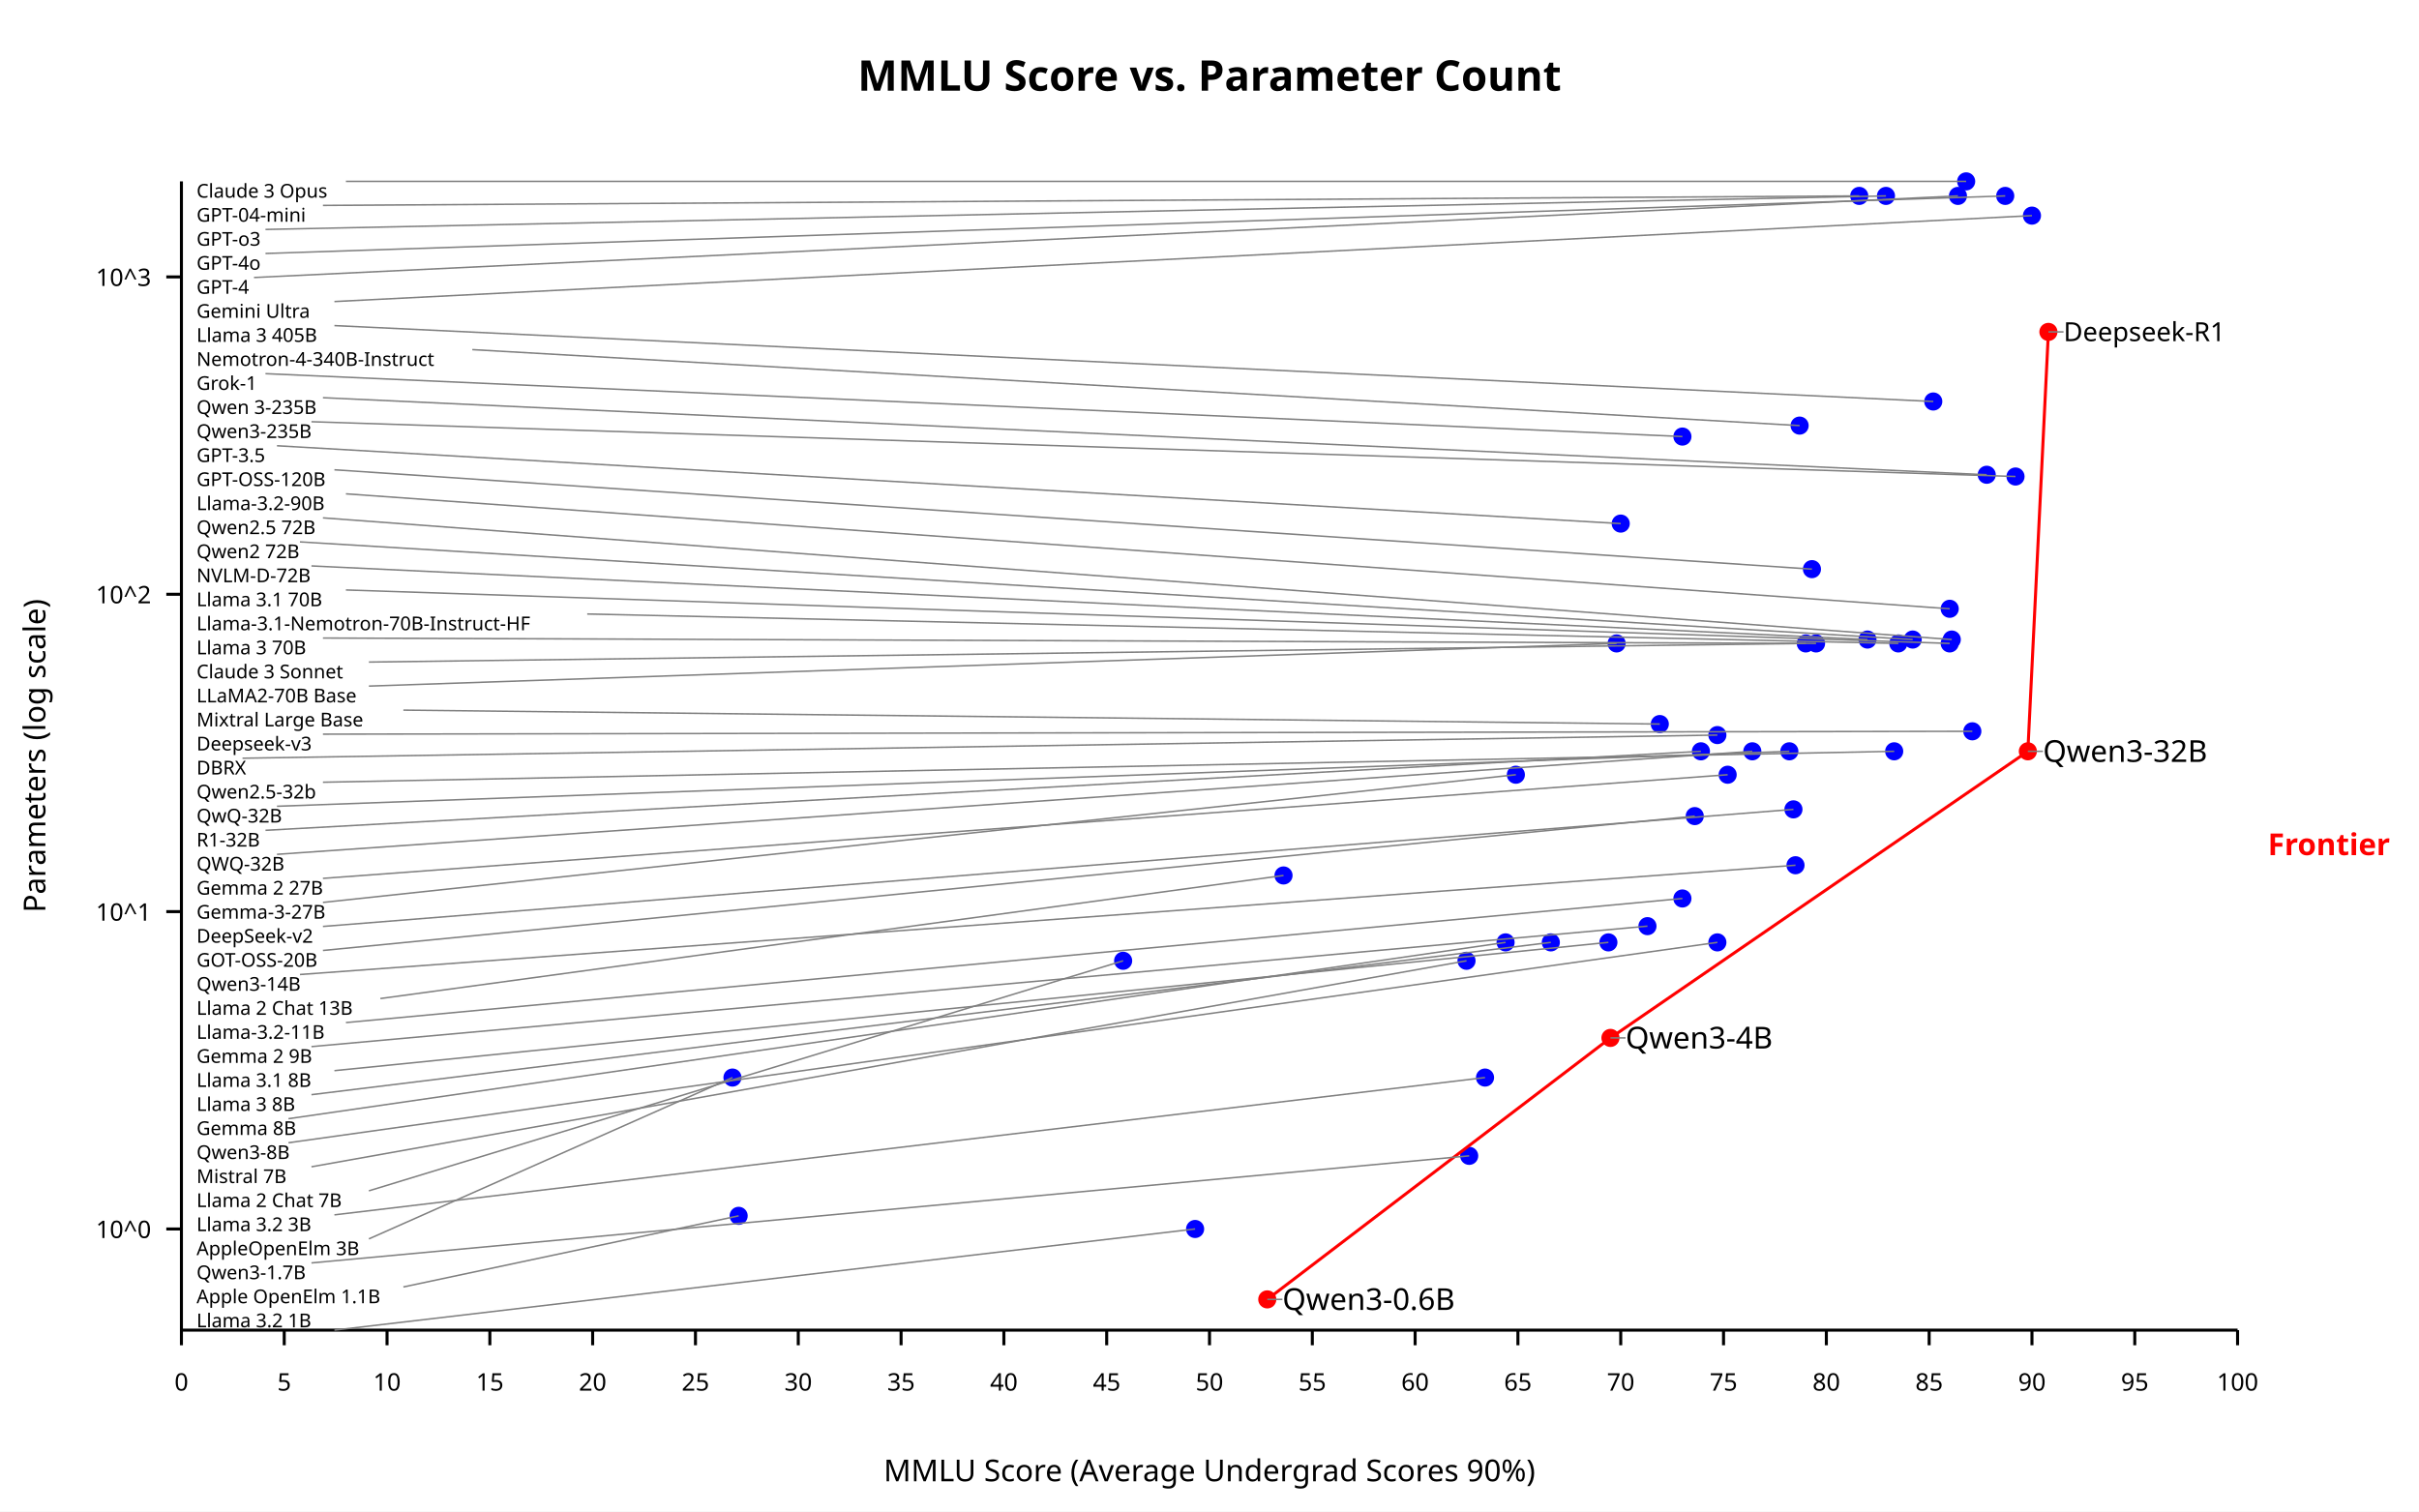
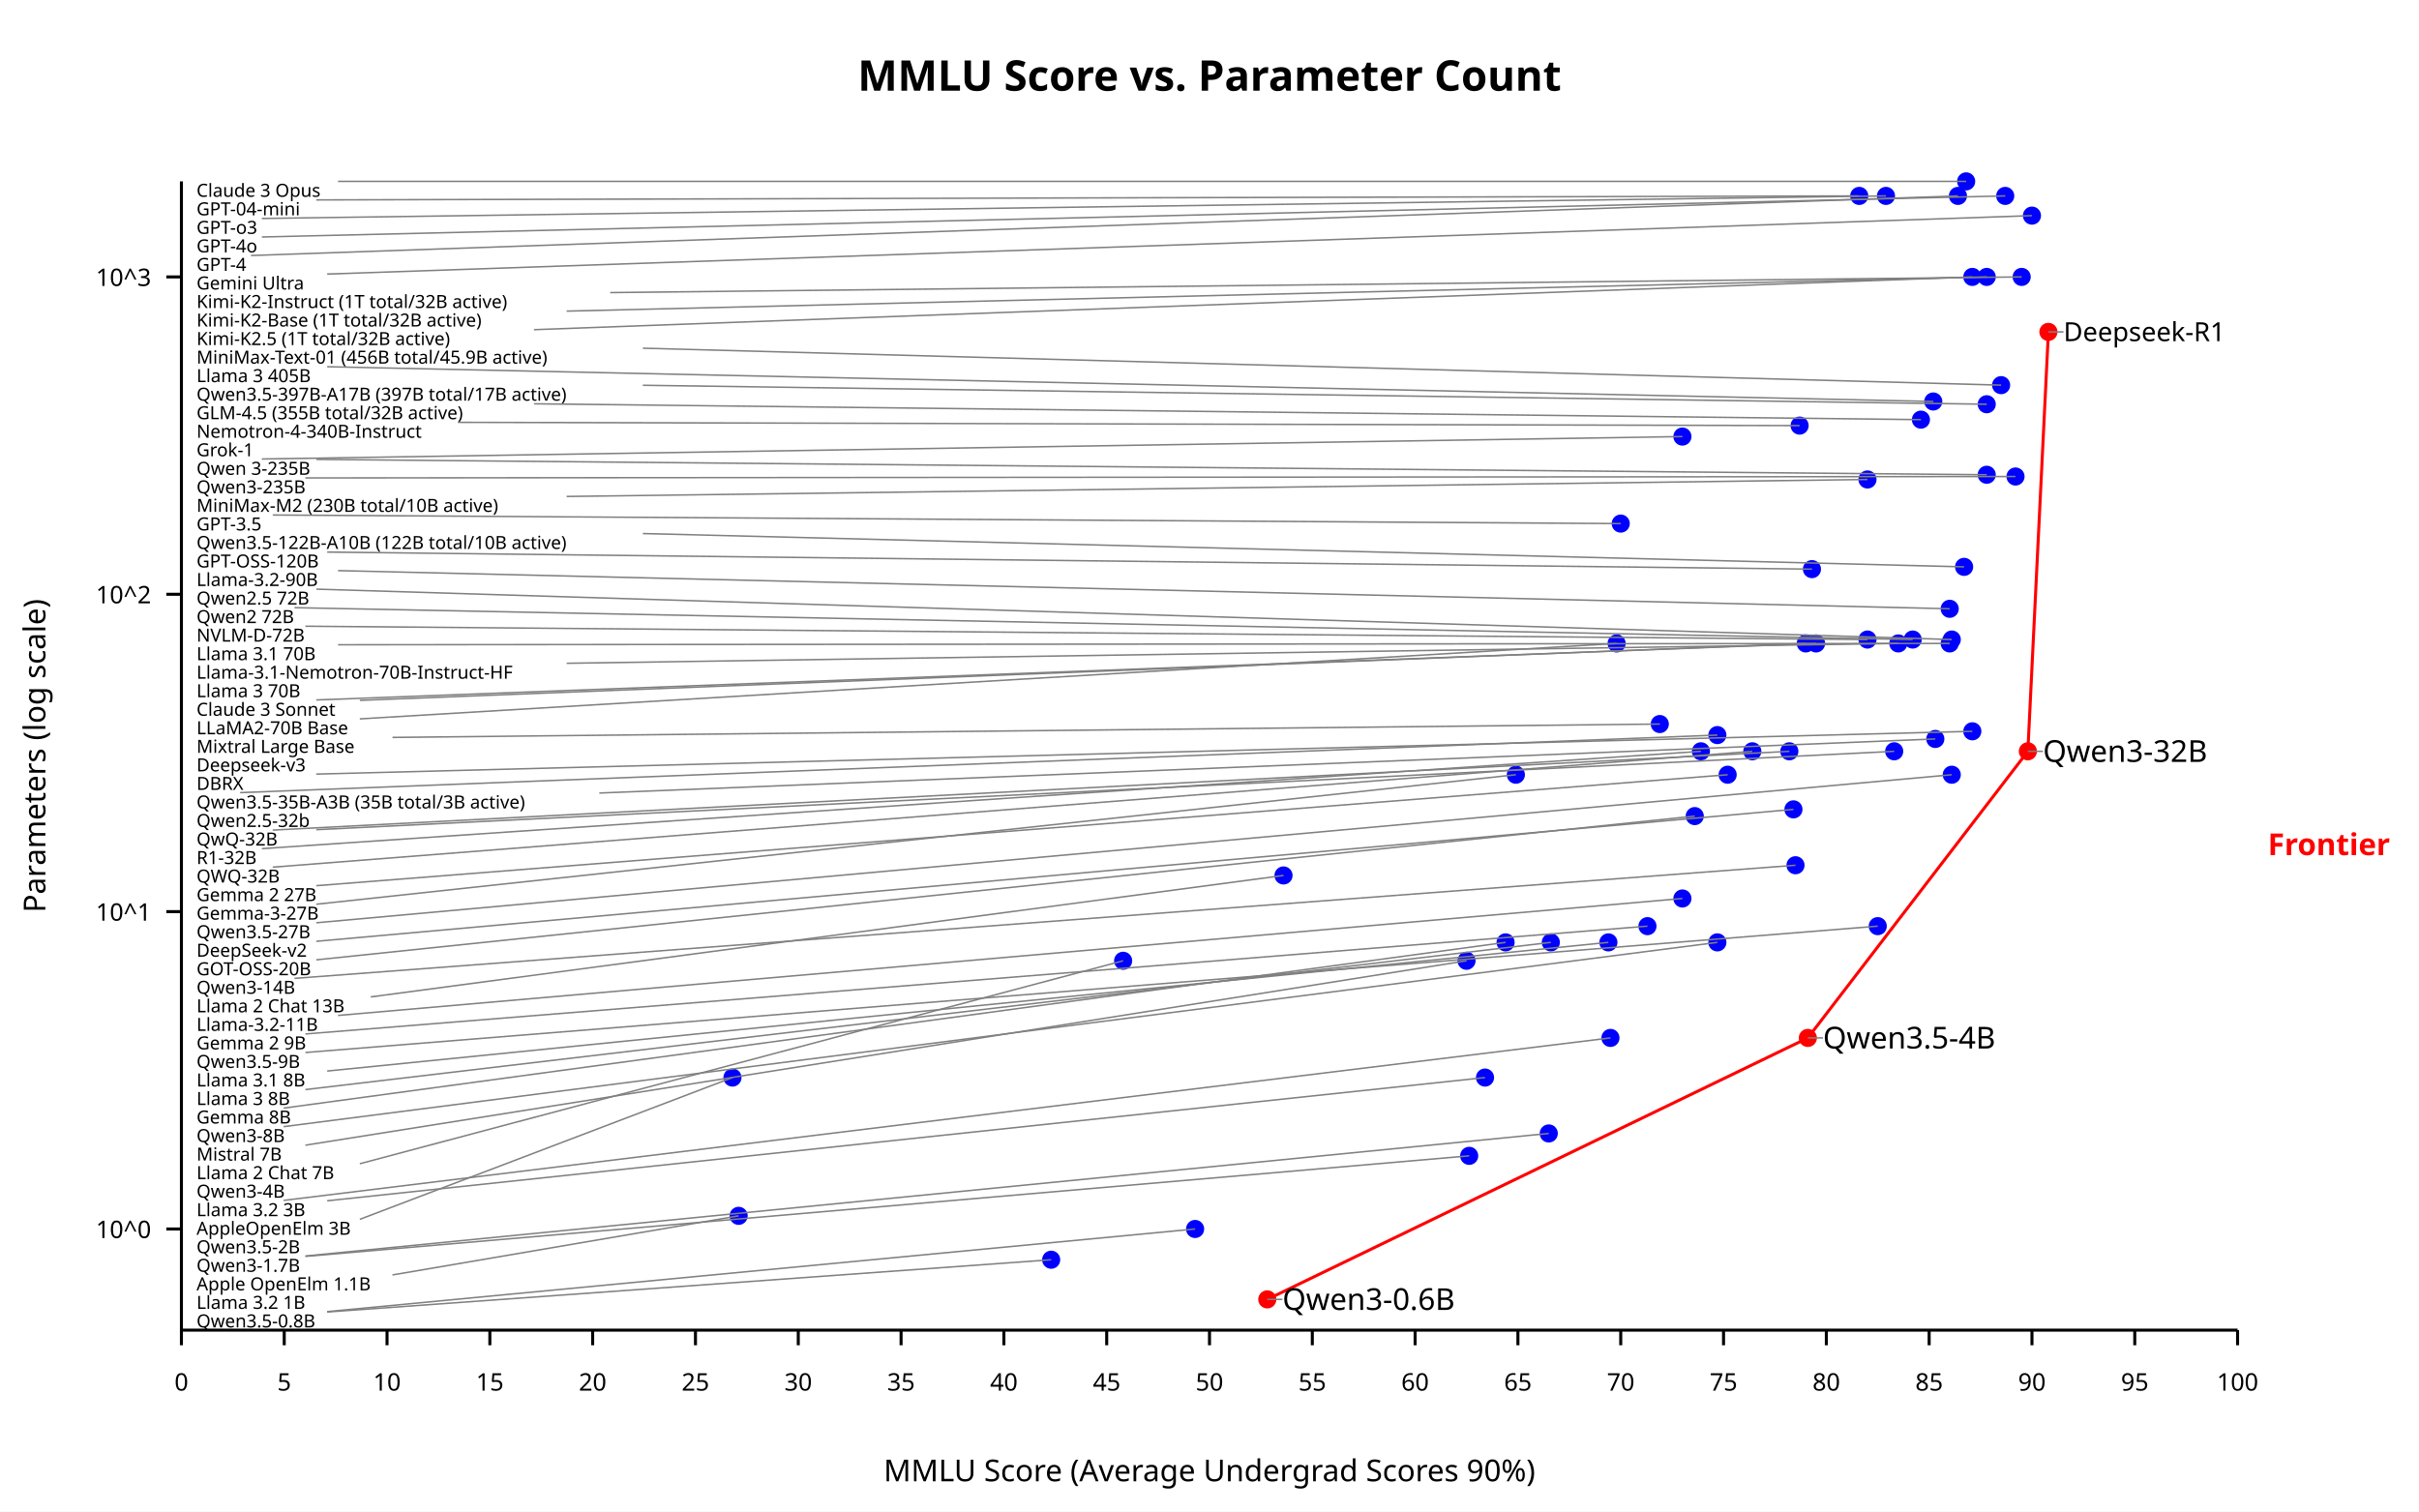
<svg xmlns="http://www.w3.org/2000/svg" width="800" height="500" font-family="sans-serif">
  <rect x="0" y="0" width="800" height="500" fill="white" />
  <line x1="60" y1="440.0" x2="740" y2="440.0" stroke="black" />
  <line x1="60" y1="60" x2="60" y2="440" stroke="black" />
  <line x1="60.0" y1="440.0" x2="60.0" y2="445.0" stroke="black" />
  <text x="60.0" y="460.0" font-size="8" text-anchor="middle">0</text>
  <line x1="94.0" y1="440.0" x2="94.0" y2="445.0" stroke="black" />
  <text x="94.0" y="460.0" font-size="8" text-anchor="middle">5</text>
  <line x1="128.0" y1="440.0" x2="128.0" y2="445.0" stroke="black" />
  <text x="128.0" y="460.0" font-size="8" text-anchor="middle">10</text>
  <line x1="162.0" y1="440.0" x2="162.0" y2="445.0" stroke="black" />
  <text x="162.0" y="460.0" font-size="8" text-anchor="middle">15</text>
  <line x1="196.0" y1="440.0" x2="196.0" y2="445.0" stroke="black" />
  <text x="196.0" y="460.0" font-size="8" text-anchor="middle">20</text>
  <line x1="230.0" y1="440.0" x2="230.0" y2="445.0" stroke="black" />
  <text x="230.0" y="460.0" font-size="8" text-anchor="middle">25</text>
  <line x1="264.0" y1="440.0" x2="264.0" y2="445.0" stroke="black" />
  <text x="264.0" y="460.0" font-size="8" text-anchor="middle">30</text>
  <line x1="298.0" y1="440.0" x2="298.0" y2="445.0" stroke="black" />
  <text x="298.0" y="460.0" font-size="8" text-anchor="middle">35</text>
  <line x1="332.0" y1="440.0" x2="332.0" y2="445.0" stroke="black" />
  <text x="332.0" y="460.0" font-size="8" text-anchor="middle">40</text>
  <line x1="366.0" y1="440.0" x2="366.0" y2="445.0" stroke="black" />
  <text x="366.0" y="460.0" font-size="8" text-anchor="middle">45</text>
  <line x1="400.0" y1="440.0" x2="400.0" y2="445.0" stroke="black" />
  <text x="400.0" y="460.0" font-size="8" text-anchor="middle">50</text>
  <line x1="434" y1="440.0" x2="434" y2="445.0" stroke="black" />
  <text x="434" y="460.0" font-size="8" text-anchor="middle">55</text>
  <line x1="468.0" y1="440.0" x2="468.0" y2="445.0" stroke="black" />
  <text x="468.0" y="460.0" font-size="8" text-anchor="middle">60</text>
  <line x1="502.0" y1="440.0" x2="502.0" y2="445.0" stroke="black" />
  <text x="502.0" y="460.0" font-size="8" text-anchor="middle">65</text>
  <line x1="536.0" y1="440.0" x2="536.0" y2="445.0" stroke="black" />
  <text x="536.0" y="460.0" font-size="8" text-anchor="middle">70</text>
  <line x1="570.0" y1="440.0" x2="570.0" y2="445.0" stroke="black" />
  <text x="570.0" y="460.0" font-size="8" text-anchor="middle">75</text>
  <line x1="604.0" y1="440.0" x2="604.0" y2="445.0" stroke="black" />
  <text x="604.0" y="460.0" font-size="8" text-anchor="middle">80</text>
  <line x1="638.0" y1="440.0" x2="638.0" y2="445.0" stroke="black" />
  <text x="638.0" y="460.0" font-size="8" text-anchor="middle">85</text>
  <line x1="672.0" y1="440.0" x2="672.0" y2="445.0" stroke="black" />
  <text x="672.0" y="460.0" font-size="8" text-anchor="middle">90</text>
  <line x1="706.0" y1="440.0" x2="706.0" y2="445.0" stroke="black" />
  <text x="706.0" y="460.0" font-size="8" text-anchor="middle">95</text>
  <line x1="740.0" y1="440.0" x2="740.0" y2="445.0" stroke="black" />
  <text x="740.0" y="460.0" font-size="8" text-anchor="middle">100</text>
  <line x1="60" y1="406.537" x2="55" y2="406.537" stroke="black" />
  <text x="50" y="409.537" font-size="8" text-anchor="end">10^0</text>
  <line x1="60" y1="301.559" x2="55" y2="301.559" stroke="black" />
  <text x="50" y="304.559" font-size="8" text-anchor="end">10^1</text>
  <line x1="60" y1="196.58" x2="55" y2="196.58" stroke="black" />
  <text x="50" y="199.58" font-size="8" text-anchor="end">10^2</text>
  <line x1="60" y1="91.602" x2="55" y2="91.602" stroke="black" />
  <text x="50" y="94.602" font-size="8" text-anchor="end">10^3</text>
  <circle cx="395.24" cy="406.537" r="3" fill="blue" />
  <circle cx="244.28" cy="402.192" r="3" fill="blue" />
  <circle cx="491.12" cy="356.45" r="3" fill="blue" />
  <circle cx="485.0" cy="317.82" r="3" fill="blue" />
  <circle cx="242.24" cy="356.45" r="3" fill="blue" />
  <circle cx="531.92" cy="311.732" r="3" fill="blue" />
  <circle cx="626.44" cy="248.529" r="3" fill="blue" />
  <circle cx="512.88" cy="311.732" r="3" fill="blue" />
  <circle cx="497.92" cy="311.732" r="3" fill="blue" />
  <circle cx="544.84" cy="306.362" r="3" fill="blue" />
  <circle cx="556.4" cy="297.213" r="3" fill="blue" />
  <circle cx="371.44" cy="317.82" r="3" fill="blue" />
  <circle cx="424.48" cy="289.597" r="3" fill="blue" />
  <circle cx="571.36" cy="256.275" r="3" fill="blue" />
  <circle cx="567.96" cy="243.159" r="3" fill="blue" />
  <circle cx="548.92" cy="239.51" r="3" fill="blue" />
  <circle cx="644.8" cy="212.842" r="3" fill="blue" />
  <circle cx="645.48" cy="211.557" r="3" fill="blue" />
  <circle cx="627.8" cy="212.842" r="3" fill="blue" />
  <circle cx="632.56" cy="211.557" r="3" fill="blue" />
  <circle cx="617.6" cy="211.557" r="3" fill="blue" />
  <circle cx="600.6" cy="212.842" r="3" fill="blue" />
  <circle cx="597.2" cy="212.842" r="3" fill="blue" />
  <circle cx="534.64" cy="212.842" r="3" fill="blue" />
  <circle cx="591.76" cy="248.529" r="3" fill="blue" />
  <circle cx="501.32" cy="256.275" r="3" fill="blue" />
  <circle cx="562.52" cy="248.529" r="3" fill="blue" />
  <circle cx="677.44" cy="109.792" r="3" fill="red" />
  <circle cx="593.12" cy="267.733" r="3" fill="blue" />
  <circle cx="652.28" cy="241.91" r="3" fill="blue" />
  <circle cx="644.8" cy="201.384" r="3" fill="blue" />
  <circle cx="536.0" cy="173.2" r="3" fill="blue" />
  <circle cx="556.4" cy="144.413" r="3" fill="blue" />
  <circle cx="595.16" cy="140.786" r="3" fill="blue" />
  <circle cx="579.52" cy="248.529" r="3" fill="blue" />
  <circle cx="657.04" cy="157.048" r="3" fill="blue" />
  <circle cx="419.108" cy="429.827" r="3" fill="red" />
  <circle cx="485.884" cy="382.345" r="3" fill="blue" />
-   <circle cx="532.6" cy="343.334" r="3" fill="red" />
+   <circle cx="532.6" cy="343.334" r="3" fill="blue" />
  <circle cx="567.96" cy="311.732" r="3" fill="blue" />
  <circle cx="593.8" cy="286.218" r="3" fill="blue" />
  <circle cx="670.64" cy="248.529" r="3" fill="red" />
  <circle cx="639.36" cy="132.81" r="3" fill="blue" />
  <circle cx="672.0" cy="71.328" r="3" fill="blue" />
  <circle cx="614.88" cy="64.804" r="3" fill="blue" />
  <circle cx="623.72" cy="64.804" r="3" fill="blue" />
  <circle cx="663.16" cy="64.804" r="3" fill="blue" />
  <circle cx="647.52" cy="64.804" r="3" fill="blue" />
  <circle cx="650.24" cy="60.0" r="3" fill="blue" />
  <circle cx="666.56" cy="157.626" r="3" fill="blue" />
  <circle cx="560.48" cy="269.957" r="3" fill="blue" />
  <circle cx="599.24" cy="188.268" r="3" fill="blue" />
-   <polyline fill="none" stroke="red" stroke-width="1" points="419.108,429.827 532.6,343.334 670.64,248.529 677.44,109.792" />
+   <circle cx="668.6" cy="91.602" r="3" fill="blue" />
+   <circle cx="657.04" cy="91.602" r="3" fill="blue" />
+   <circle cx="661.8" cy="127.403" r="3" fill="blue" />
+   <circle cx="347.64" cy="416.711" r="3" fill="blue" />
+   <circle cx="512.2" cy="374.936" r="3" fill="blue" />
+   <circle cx="597.88" cy="343.334" r="3" fill="red" />
+   <circle cx="621.0" cy="306.362" r="3" fill="blue" />
+   <circle cx="645.48" cy="256.275" r="3" fill="blue" />
+   <circle cx="640.04" cy="244.443" r="3" fill="blue" />
+   <circle cx="649.56" cy="187.514" r="3" fill="blue" />
+   <circle cx="657.04" cy="133.72" r="3" fill="blue" />
+   <circle cx="652.28" cy="91.602" r="3" fill="blue" />
+   <circle cx="617.6" cy="158.607" r="3" fill="blue" />
+   <circle cx="635.28" cy="138.818" r="3" fill="blue" />
+   <polyline fill="none" stroke="red" stroke-width="1" points="419.108,429.827 597.88,343.334 670.64,248.529 677.44,109.792" />
  <text x="750.0" y="282.87" font-size="10" font-weight="bold" fill="red" text-anchor="start">Frontier</text>
-   <line x1="650.24" y1="60.0" x2="114.4" y2="60.0" stroke="gray" stroke-width="0.5" />
-   <text x="65" y="65.383" font-size="6.333" text-anchor="start">Claude 3 Opus</text>
-   <line x1="614.88" y1="64.804" x2="106.8" y2="67.95" stroke="gray" stroke-width="0.5" />
-   <text x="65" y="73.334" font-size="6.333" text-anchor="start">GPT-04-mini</text>
-   <line x1="623.72" y1="64.804" x2="87.8" y2="75.901" stroke="gray" stroke-width="0.5" />
-   <text x="65" y="81.284" font-size="6.333" text-anchor="start">GPT-o3</text>
-   <line x1="663.16" y1="64.804" x2="87.8" y2="83.851" stroke="gray" stroke-width="0.5" />
-   <text x="65" y="89.234" font-size="6.333" text-anchor="start">GPT-4o</text>
-   <line x1="647.52" y1="64.804" x2="84.0" y2="91.801" stroke="gray" stroke-width="0.5" />
-   <text x="65" y="97.185" font-size="6.333" text-anchor="start">GPT-4</text>
-   <line x1="672.0" y1="71.328" x2="110.6" y2="99.752" stroke="gray" stroke-width="0.5" />
-   <text x="65" y="105.135" font-size="6.333" text-anchor="start">Gemini Ultra</text>
-   <line x1="639.36" y1="132.81" x2="110.6" y2="107.702" stroke="gray" stroke-width="0.5" />
-   <text x="65" y="113.085" font-size="6.333" text-anchor="start">Llama 3 405B</text>
-   <line x1="595.16" y1="140.786" x2="156.2" y2="115.652" stroke="gray" stroke-width="0.5" />
-   <text x="65" y="121.036" font-size="6.333" text-anchor="start">Nemotron-4-340B-Instruct</text>
-   <line x1="556.4" y1="144.413" x2="87.8" y2="123.603" stroke="gray" stroke-width="0.5" />
-   <text x="65" y="128.986" font-size="6.333" text-anchor="start">Grok-1</text>
-   <line x1="657.04" y1="157.048" x2="106.8" y2="131.553" stroke="gray" stroke-width="0.5" />
-   <text x="65" y="136.937" font-size="6.333" text-anchor="start">Qwen 3-235B</text>
-   <line x1="666.56" y1="157.626" x2="103.0" y2="139.504" stroke="gray" stroke-width="0.5" />
-   <text x="65" y="144.887" font-size="6.333" text-anchor="start">Qwen3-235B</text>
-   <line x1="536.0" y1="173.2" x2="91.6" y2="147.454" stroke="gray" stroke-width="0.5" />
-   <text x="65" y="152.837" font-size="6.333" text-anchor="start">GPT-3.5</text>
-   <line x1="599.24" y1="188.268" x2="110.6" y2="155.404" stroke="gray" stroke-width="0.5" />
-   <text x="65" y="160.788" font-size="6.333" text-anchor="start">GPT-OSS-120B</text>
-   <line x1="644.8" y1="201.384" x2="114.4" y2="163.355" stroke="gray" stroke-width="0.5" />
-   <text x="65" y="168.738" font-size="6.333" text-anchor="start">Llama-3.2-90B</text>
-   <line x1="645.48" y1="211.557" x2="106.8" y2="171.305" stroke="gray" stroke-width="0.5" />
-   <text x="65" y="176.688" font-size="6.333" text-anchor="start">Qwen2.5 72B</text>
-   <line x1="632.56" y1="211.557" x2="99.2" y2="179.255" stroke="gray" stroke-width="0.5" />
-   <text x="65" y="184.639" font-size="6.333" text-anchor="start">Qwen2 72B</text>
-   <line x1="617.6" y1="211.557" x2="103.0" y2="187.206" stroke="gray" stroke-width="0.5" />
-   <text x="65" y="192.589" font-size="6.333" text-anchor="start">NVLM-D-72B</text>
-   <line x1="644.8" y1="212.842" x2="114.4" y2="195.156" stroke="gray" stroke-width="0.5" />
-   <text x="65" y="200.539" font-size="6.333" text-anchor="start">Llama 3.1 70B</text>
-   <line x1="627.8" y1="212.842" x2="194.2" y2="203.106" stroke="gray" stroke-width="0.5" />
-   <text x="65" y="208.49" font-size="6.333" text-anchor="start">Llama-3.1-Nemotron-70B-Instruct-HF</text>
-   <line x1="600.6" y1="212.842" x2="106.8" y2="211.057" stroke="gray" stroke-width="0.5" />
-   <text x="65" y="216.44" font-size="6.333" text-anchor="start">Llama 3 70B</text>
-   <line x1="597.2" y1="212.842" x2="122.0" y2="219.007" stroke="gray" stroke-width="0.5" />
-   <text x="65" y="224.39" font-size="6.333" text-anchor="start">Claude 3 Sonnet</text>
-   <line x1="534.64" y1="212.842" x2="122.0" y2="226.957" stroke="gray" stroke-width="0.5" />
-   <text x="65" y="232.341" font-size="6.333" text-anchor="start">LLaMA2-70B Base</text>
-   <line x1="548.92" y1="239.51" x2="133.4" y2="234.908" stroke="gray" stroke-width="0.5" />
-   <text x="65" y="240.291" font-size="6.333" text-anchor="start">Mixtral Large Base</text>
-   <line x1="652.28" y1="241.91" x2="106.8" y2="242.858" stroke="gray" stroke-width="0.5" />
-   <text x="65" y="248.241" font-size="6.333" text-anchor="start">Deepseek-v3</text>
-   <line x1="567.96" y1="243.159" x2="80.2" y2="250.809" stroke="gray" stroke-width="0.5" />
-   <text x="65" y="256.192" font-size="6.333" text-anchor="start">DBRX</text>
-   <line x1="626.44" y1="248.529" x2="106.8" y2="258.759" stroke="gray" stroke-width="0.5" />
-   <text x="65" y="264.142" font-size="6.333" text-anchor="start">Qwen2.5-32b</text>
-   <line x1="591.76" y1="248.529" x2="91.6" y2="266.709" stroke="gray" stroke-width="0.5" />
-   <text x="65" y="272.093" font-size="6.333" text-anchor="start">QwQ-32B</text>
-   <line x1="562.52" y1="248.529" x2="87.8" y2="274.66" stroke="gray" stroke-width="0.5" />
-   <text x="65" y="280.043" font-size="6.333" text-anchor="start">R1-32B</text>
-   <line x1="579.52" y1="248.529" x2="91.6" y2="282.61" stroke="gray" stroke-width="0.5" />
-   <text x="65" y="287.993" font-size="6.333" text-anchor="start">QWQ-32B</text>
-   <line x1="571.36" y1="256.275" x2="106.8" y2="290.56" stroke="gray" stroke-width="0.5" />
-   <text x="65" y="295.944" font-size="6.333" text-anchor="start">Gemma 2 27B</text>
-   <line x1="501.32" y1="256.275" x2="106.8" y2="298.511" stroke="gray" stroke-width="0.5" />
-   <text x="65" y="303.894" font-size="6.333" text-anchor="start">Gemma-3-27B</text>
-   <line x1="593.12" y1="267.733" x2="106.8" y2="306.461" stroke="gray" stroke-width="0.5" />
-   <text x="65" y="311.844" font-size="6.333" text-anchor="start">DeepSeek-v2</text>
-   <line x1="560.48" y1="269.957" x2="106.8" y2="314.411" stroke="gray" stroke-width="0.5" />
-   <text x="65" y="319.795" font-size="6.333" text-anchor="start">GOT-OSS-20B</text>
-   <line x1="593.8" y1="286.218" x2="99.2" y2="322.362" stroke="gray" stroke-width="0.5" />
-   <text x="65" y="327.745" font-size="6.333" text-anchor="start">Qwen3-14B</text>
-   <line x1="424.48" y1="289.597" x2="125.8" y2="330.312" stroke="gray" stroke-width="0.5" />
-   <text x="65" y="335.695" font-size="6.333" text-anchor="start">Llama 2 Chat 13B</text>
-   <line x1="556.4" y1="297.213" x2="114.4" y2="338.262" stroke="gray" stroke-width="0.5" />
-   <text x="65" y="343.646" font-size="6.333" text-anchor="start">Llama-3.2-11B</text>
-   <line x1="544.84" y1="306.362" x2="103.0" y2="346.213" stroke="gray" stroke-width="0.5" />
-   <text x="65" y="351.596" font-size="6.333" text-anchor="start">Gemma 2 9B</text>
-   <line x1="531.92" y1="311.732" x2="110.6" y2="354.163" stroke="gray" stroke-width="0.5" />
-   <text x="65" y="359.546" font-size="6.333" text-anchor="start">Llama 3.1 8B</text>
-   <line x1="512.88" y1="311.732" x2="103.0" y2="362.113" stroke="gray" stroke-width="0.5" />
-   <text x="65" y="367.497" font-size="6.333" text-anchor="start">Llama 3 8B</text>
-   <line x1="497.92" y1="311.732" x2="95.4" y2="370.064" stroke="gray" stroke-width="0.5" />
-   <text x="65" y="375.447" font-size="6.333" text-anchor="start">Gemma 8B</text>
-   <line x1="567.96" y1="311.732" x2="95.4" y2="378.014" stroke="gray" stroke-width="0.5" />
-   <text x="65" y="383.398" font-size="6.333" text-anchor="start">Qwen3-8B</text>
-   <line x1="485.0" y1="317.82" x2="103.0" y2="385.965" stroke="gray" stroke-width="0.5" />
-   <text x="65" y="391.348" font-size="6.333" text-anchor="start">Mistral 7B</text>
-   <line x1="371.44" y1="317.82" x2="122.0" y2="393.915" stroke="gray" stroke-width="0.5" />
-   <text x="65" y="399.298" font-size="6.333" text-anchor="start">Llama 2 Chat 7B</text>
-   <line x1="491.12" y1="356.45" x2="110.6" y2="401.865" stroke="gray" stroke-width="0.5" />
-   <text x="65" y="407.249" font-size="6.333" text-anchor="start">Llama 3.2 3B</text>
-   <line x1="242.24" y1="356.45" x2="122.0" y2="409.816" stroke="gray" stroke-width="0.5" />
-   <text x="65" y="415.199" font-size="6.333" text-anchor="start">AppleOpenElm 3B</text>
-   <line x1="485.884" y1="382.345" x2="103.0" y2="417.766" stroke="gray" stroke-width="0.5" />
-   <text x="65" y="423.149" font-size="6.333" text-anchor="start">Qwen3-1.7B</text>
-   <line x1="244.28" y1="402.192" x2="133.4" y2="425.716" stroke="gray" stroke-width="0.5" />
-   <text x="65" y="431.1" font-size="6.333" text-anchor="start">Apple OpenElm 1.1B</text>
-   <line x1="395.24" y1="406.537" x2="110.6" y2="440.0" stroke="gray" stroke-width="0.5" />
-   <text x="65" y="439.05" font-size="6.333" text-anchor="start">Llama 3.2 1B</text>
+   <line x1="650.24" y1="60.0" x2="111.8" y2="60.0" stroke="gray" stroke-width="0.5" />
+   <text x="65" y="65.1" font-size="6" text-anchor="start">Claude 3 Opus</text>
+   <line x1="614.88" y1="64.804" x2="104.6" y2="66.131" stroke="gray" stroke-width="0.5" />
+   <text x="65" y="71.231" font-size="6" text-anchor="start">GPT-04-mini</text>
+   <line x1="623.72" y1="64.804" x2="86.6" y2="72.262" stroke="gray" stroke-width="0.5" />
+   <text x="65" y="77.362" font-size="6" text-anchor="start">GPT-o3</text>
+   <line x1="663.16" y1="64.804" x2="86.6" y2="78.393" stroke="gray" stroke-width="0.5" />
+   <text x="65" y="83.493" font-size="6" text-anchor="start">GPT-4o</text>
+   <line x1="647.52" y1="64.804" x2="83.0" y2="84.525" stroke="gray" stroke-width="0.5" />
+   <text x="65" y="89.625" font-size="6" text-anchor="start">GPT-4</text>
+   <line x1="672.0" y1="71.328" x2="108.2" y2="90.656" stroke="gray" stroke-width="0.5" />
+   <text x="65" y="95.756" font-size="6" text-anchor="start">Gemini Ultra</text>
+   <line x1="668.6" y1="91.602" x2="201.8" y2="96.787" stroke="gray" stroke-width="0.5" />
+   <text x="65" y="101.887" font-size="6" text-anchor="start">Kimi-K2-Instruct (1T total/32B active)</text>
+   <line x1="657.04" y1="91.602" x2="187.4" y2="102.918" stroke="gray" stroke-width="0.5" />
+   <text x="65" y="108.018" font-size="6" text-anchor="start">Kimi-K2-Base (1T total/32B active)</text>
+   <line x1="652.28" y1="91.602" x2="176.6" y2="109.049" stroke="gray" stroke-width="0.5" />
+   <text x="65" y="114.149" font-size="6" text-anchor="start">Kimi-K2.5 (1T total/32B active)</text>
+   <line x1="661.8" y1="127.403" x2="212.6" y2="115.18" stroke="gray" stroke-width="0.5" />
+   <text x="65" y="120.28" font-size="6" text-anchor="start">MiniMax-Text-01 (456B total/45.9B active)</text>
+   <line x1="639.36" y1="132.81" x2="108.2" y2="121.311" stroke="gray" stroke-width="0.5" />
+   <text x="65" y="126.411" font-size="6" text-anchor="start">Llama 3 405B</text>
+   <line x1="657.04" y1="133.72" x2="212.6" y2="127.443" stroke="gray" stroke-width="0.5" />
+   <text x="65" y="132.543" font-size="6" text-anchor="start">Qwen3.5-397B-A17B (397B total/17B active)</text>
+   <line x1="635.28" y1="138.818" x2="176.6" y2="133.574" stroke="gray" stroke-width="0.5" />
+   <text x="65" y="138.674" font-size="6" text-anchor="start">GLM-4.5 (355B total/32B active)</text>
+   <line x1="595.16" y1="140.786" x2="151.4" y2="139.705" stroke="gray" stroke-width="0.5" />
+   <text x="65" y="144.805" font-size="6" text-anchor="start">Nemotron-4-340B-Instruct</text>
+   <line x1="556.4" y1="144.413" x2="86.6" y2="151.836" stroke="gray" stroke-width="0.5" />
+   <text x="65" y="150.936" font-size="6" text-anchor="start">Grok-1</text>
+   <line x1="657.04" y1="157.048" x2="104.6" y2="151.967" stroke="gray" stroke-width="0.5" />
+   <text x="65" y="157.067" font-size="6" text-anchor="start">Qwen 3-235B</text>
+   <line x1="666.56" y1="157.626" x2="101.0" y2="158.098" stroke="gray" stroke-width="0.5" />
+   <text x="65" y="163.198" font-size="6" text-anchor="start">Qwen3-235B</text>
+   <line x1="617.6" y1="158.607" x2="187.4" y2="164.23" stroke="gray" stroke-width="0.5" />
+   <text x="65" y="169.33" font-size="6" text-anchor="start">MiniMax-M2 (230B total/10B active)</text>
+   <line x1="536.0" y1="173.2" x2="90.2" y2="170.361" stroke="gray" stroke-width="0.5" />
+   <text x="65" y="175.461" font-size="6" text-anchor="start">GPT-3.5</text>
+   <line x1="649.56" y1="187.514" x2="212.6" y2="176.492" stroke="gray" stroke-width="0.5" />
+   <text x="65" y="181.592" font-size="6" text-anchor="start">Qwen3.5-122B-A10B (122B total/10B active)</text>
+   <line x1="599.24" y1="188.268" x2="108.2" y2="182.623" stroke="gray" stroke-width="0.5" />
+   <text x="65" y="187.723" font-size="6" text-anchor="start">GPT-OSS-120B</text>
+   <line x1="644.8" y1="201.384" x2="111.8" y2="188.754" stroke="gray" stroke-width="0.5" />
+   <text x="65" y="193.854" font-size="6" text-anchor="start">Llama-3.2-90B</text>
+   <line x1="645.48" y1="211.557" x2="104.6" y2="194.885" stroke="gray" stroke-width="0.5" />
+   <text x="65" y="199.985" font-size="6" text-anchor="start">Qwen2.5 72B</text>
+   <line x1="632.56" y1="211.557" x2="97.4" y2="201.016" stroke="gray" stroke-width="0.5" />
+   <text x="65" y="206.116" font-size="6" text-anchor="start">Qwen2 72B</text>
+   <line x1="617.6" y1="211.557" x2="101.0" y2="207.148" stroke="gray" stroke-width="0.5" />
+   <text x="65" y="212.248" font-size="6" text-anchor="start">NVLM-D-72B</text>
+   <line x1="644.8" y1="212.842" x2="111.8" y2="213.279" stroke="gray" stroke-width="0.5" />
+   <text x="65" y="218.379" font-size="6" text-anchor="start">Llama 3.1 70B</text>
+   <line x1="627.8" y1="212.842" x2="187.4" y2="219.41" stroke="gray" stroke-width="0.5" />
+   <text x="65" y="224.51" font-size="6" text-anchor="start">Llama-3.1-Nemotron-70B-Instruct-HF</text>
+   <line x1="600.6" y1="212.842" x2="104.6" y2="231.541" stroke="gray" stroke-width="0.5" />
+   <text x="65" y="230.641" font-size="6" text-anchor="start">Llama 3 70B</text>
+   <line x1="597.2" y1="212.842" x2="119.0" y2="231.672" stroke="gray" stroke-width="0.5" />
+   <text x="65" y="236.772" font-size="6" text-anchor="start">Claude 3 Sonnet</text>
+   <line x1="534.64" y1="212.842" x2="119.0" y2="237.803" stroke="gray" stroke-width="0.5" />
+   <text x="65" y="242.903" font-size="6" text-anchor="start">LLaMA2-70B Base</text>
+   <line x1="548.92" y1="239.51" x2="129.8" y2="243.934" stroke="gray" stroke-width="0.5" />
+   <text x="65" y="249.034" font-size="6" text-anchor="start">Mixtral Large Base</text>
+   <line x1="652.28" y1="241.91" x2="104.6" y2="256.066" stroke="gray" stroke-width="0.5" />
+   <text x="65" y="255.166" font-size="6" text-anchor="start">Deepseek-v3</text>
+   <line x1="567.96" y1="243.159" x2="79.4" y2="262.197" stroke="gray" stroke-width="0.5" />
+   <text x="65" y="261.297" font-size="6" text-anchor="start">DBRX</text>
+   <line x1="640.04" y1="244.443" x2="198.2" y2="262.328" stroke="gray" stroke-width="0.5" />
+   <text x="65" y="267.428" font-size="6" text-anchor="start">Qwen3.5-35B-A3B (35B total/3B active)</text>
+   <line x1="626.44" y1="248.529" x2="104.6" y2="274.459" stroke="gray" stroke-width="0.5" />
+   <text x="65" y="273.559" font-size="6" text-anchor="start">Qwen2.5-32b</text>
+   <line x1="591.76" y1="248.529" x2="90.2" y2="274.59" stroke="gray" stroke-width="0.5" />
+   <text x="65" y="279.69" font-size="6" text-anchor="start">QwQ-32B</text>
+   <line x1="562.52" y1="248.529" x2="86.6" y2="280.721" stroke="gray" stroke-width="0.5" />
+   <text x="65" y="285.821" font-size="6" text-anchor="start">R1-32B</text>
+   <line x1="579.52" y1="248.529" x2="90.2" y2="286.852" stroke="gray" stroke-width="0.5" />
+   <text x="65" y="291.952" font-size="6" text-anchor="start">QWQ-32B</text>
+   <line x1="571.36" y1="256.275" x2="104.6" y2="292.984" stroke="gray" stroke-width="0.5" />
+   <text x="65" y="298.084" font-size="6" text-anchor="start">Gemma 2 27B</text>
+   <line x1="501.32" y1="256.275" x2="104.6" y2="299.115" stroke="gray" stroke-width="0.5" />
+   <text x="65" y="304.215" font-size="6" text-anchor="start">Gemma-3-27B</text>
+   <line x1="645.48" y1="256.275" x2="104.6" y2="305.246" stroke="gray" stroke-width="0.5" />
+   <text x="65" y="310.346" font-size="6" text-anchor="start">Qwen3.5-27B</text>
+   <line x1="593.12" y1="267.733" x2="104.6" y2="311.377" stroke="gray" stroke-width="0.5" />
+   <text x="65" y="316.477" font-size="6" text-anchor="start">DeepSeek-v2</text>
+   <line x1="560.48" y1="269.957" x2="104.6" y2="317.508" stroke="gray" stroke-width="0.5" />
+   <text x="65" y="322.608" font-size="6" text-anchor="start">GOT-OSS-20B</text>
+   <line x1="593.8" y1="286.218" x2="97.4" y2="323.639" stroke="gray" stroke-width="0.5" />
+   <text x="65" y="328.739" font-size="6" text-anchor="start">Qwen3-14B</text>
+   <line x1="424.48" y1="289.597" x2="122.6" y2="329.77" stroke="gray" stroke-width="0.5" />
+   <text x="65" y="334.87" font-size="6" text-anchor="start">Llama 2 Chat 13B</text>
+   <line x1="556.4" y1="297.213" x2="111.8" y2="335.902" stroke="gray" stroke-width="0.5" />
+   <text x="65" y="341.002" font-size="6" text-anchor="start">Llama-3.2-11B</text>
+   <line x1="544.84" y1="306.362" x2="101.0" y2="342.033" stroke="gray" stroke-width="0.5" />
+   <text x="65" y="347.133" font-size="6" text-anchor="start">Gemma 2 9B</text>
+   <line x1="621.0" y1="306.362" x2="101.0" y2="348.164" stroke="gray" stroke-width="0.5" />
+   <text x="65" y="353.264" font-size="6" text-anchor="start">Qwen3.5-9B</text>
+   <line x1="531.92" y1="311.732" x2="108.2" y2="354.295" stroke="gray" stroke-width="0.5" />
+   <text x="65" y="359.395" font-size="6" text-anchor="start">Llama 3.1 8B</text>
+   <line x1="512.88" y1="311.732" x2="101.0" y2="360.426" stroke="gray" stroke-width="0.5" />
+   <text x="65" y="365.526" font-size="6" text-anchor="start">Llama 3 8B</text>
+   <line x1="497.92" y1="311.732" x2="93.8" y2="366.557" stroke="gray" stroke-width="0.5" />
+   <text x="65" y="371.657" font-size="6" text-anchor="start">Gemma 8B</text>
+   <line x1="567.96" y1="311.732" x2="93.8" y2="372.689" stroke="gray" stroke-width="0.5" />
+   <text x="65" y="377.789" font-size="6" text-anchor="start">Qwen3-8B</text>
+   <line x1="485.0" y1="317.82" x2="101.0" y2="378.82" stroke="gray" stroke-width="0.5" />
+   <text x="65" y="383.92" font-size="6" text-anchor="start">Mistral 7B</text>
+   <line x1="371.44" y1="317.82" x2="119.0" y2="384.951" stroke="gray" stroke-width="0.5" />
+   <text x="65" y="390.051" font-size="6" text-anchor="start">Llama 2 Chat 7B</text>
+   <line x1="532.6" y1="343.334" x2="93.8" y2="397.082" stroke="gray" stroke-width="0.5" />
+   <text x="65" y="396.182" font-size="6" text-anchor="start">Qwen3-4B</text>
+   <line x1="491.12" y1="356.45" x2="108.2" y2="397.213" stroke="gray" stroke-width="0.5" />
+   <text x="65" y="402.313" font-size="6" text-anchor="start">Llama 3.2 3B</text>
+   <line x1="242.24" y1="356.45" x2="119.0" y2="403.344" stroke="gray" stroke-width="0.5" />
+   <text x="65" y="408.444" font-size="6" text-anchor="start">AppleOpenElm 3B</text>
+   <line x1="512.2" y1="374.936" x2="101.0" y2="415.475" stroke="gray" stroke-width="0.5" />
+   <text x="65" y="414.575" font-size="6" text-anchor="start">Qwen3.5-2B</text>
+   <line x1="485.884" y1="382.345" x2="101.0" y2="415.607" stroke="gray" stroke-width="0.5" />
+   <text x="65" y="420.707" font-size="6" text-anchor="start">Qwen3-1.7B</text>
+   <line x1="244.28" y1="402.192" x2="129.8" y2="421.738" stroke="gray" stroke-width="0.5" />
+   <text x="65" y="426.838" font-size="6" text-anchor="start">Apple OpenElm 1.1B</text>
+   <line x1="395.24" y1="406.537" x2="108.2" y2="433.869" stroke="gray" stroke-width="0.5" />
+   <text x="65" y="432.969" font-size="6" text-anchor="start">Llama 3.2 1B</text>
+   <line x1="347.64" y1="416.711" x2="108.2" y2="434.0" stroke="gray" stroke-width="0.5" />
+   <text x="65" y="439.1" font-size="6" text-anchor="start">Qwen3.5-0.8B</text>
  <line x1="677.44" y1="109.792" x2="682.44" y2="109.792" stroke="gray" stroke-width="0.5" />
  <text x="682.44" y="112.845" font-size="8.721" text-anchor="start">Deepseek-R1</text>
  <line x1="670.64" y1="248.529" x2="675.64" y2="248.529" stroke="gray" stroke-width="0.5" />
  <text x="675.64" y="252.029" font-size="10" text-anchor="start">Qwen3-32B</text>
-   <line x1="532.6" y1="343.334" x2="537.6" y2="343.334" stroke="gray" stroke-width="0.5" />
-   <text x="537.6" y="346.834" font-size="10" text-anchor="start">Qwen3-4B</text>
+   <line x1="597.88" y1="343.334" x2="602.88" y2="343.334" stroke="gray" stroke-width="0.5" />
+   <text x="602.88" y="346.834" font-size="10" text-anchor="start">Qwen3.5-4B</text>
  <line x1="419.108" y1="429.827" x2="424.108" y2="429.827" stroke="gray" stroke-width="0.5" />
  <text x="424.108" y="433.327" font-size="10" text-anchor="start">Qwen3-0.6B</text>
  <text x="400.0" y="30.0" font-size="14" text-anchor="middle" font-weight="bold">MMLU Score vs. Parameter Count</text>
  <text x="400.0" y="490" font-size="10" text-anchor="middle">MMLU Score (Average Undergrad Scores 90%)</text>
  <text x="15" y="250.0" font-size="10" text-anchor="middle" transform="rotate(-90,15,250.0)">Parameters (log scale)</text>
</svg>
